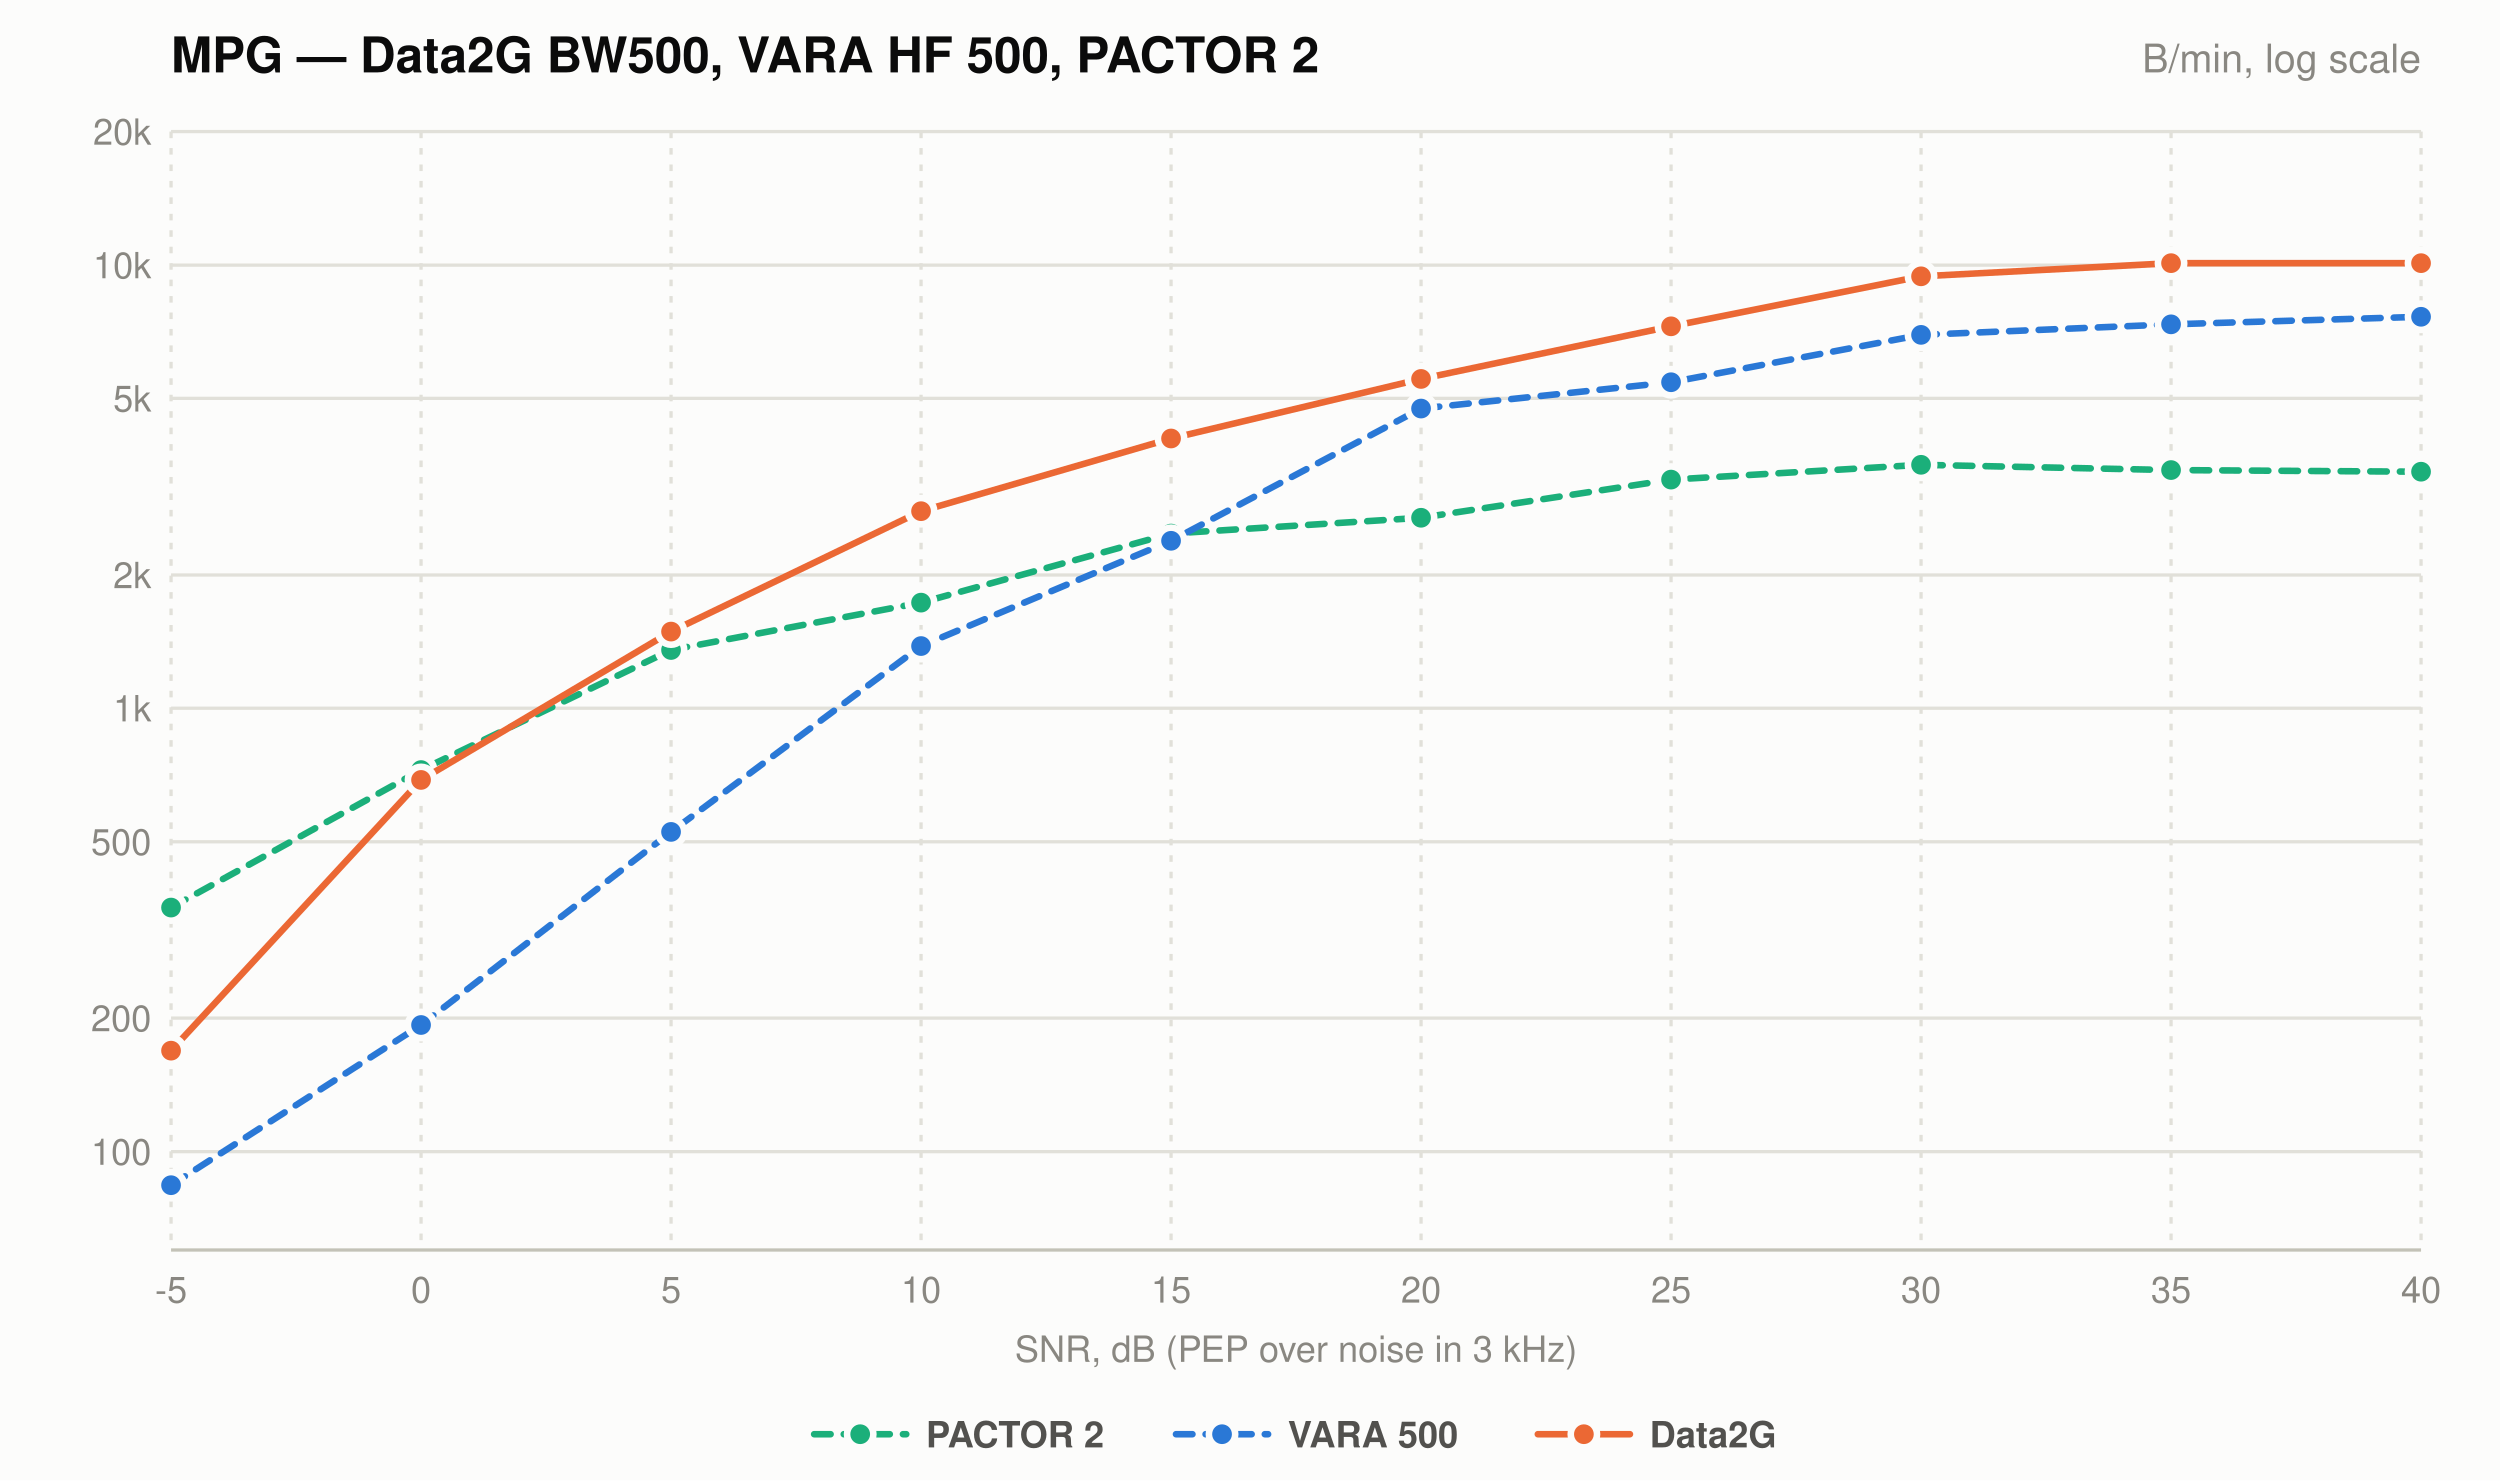
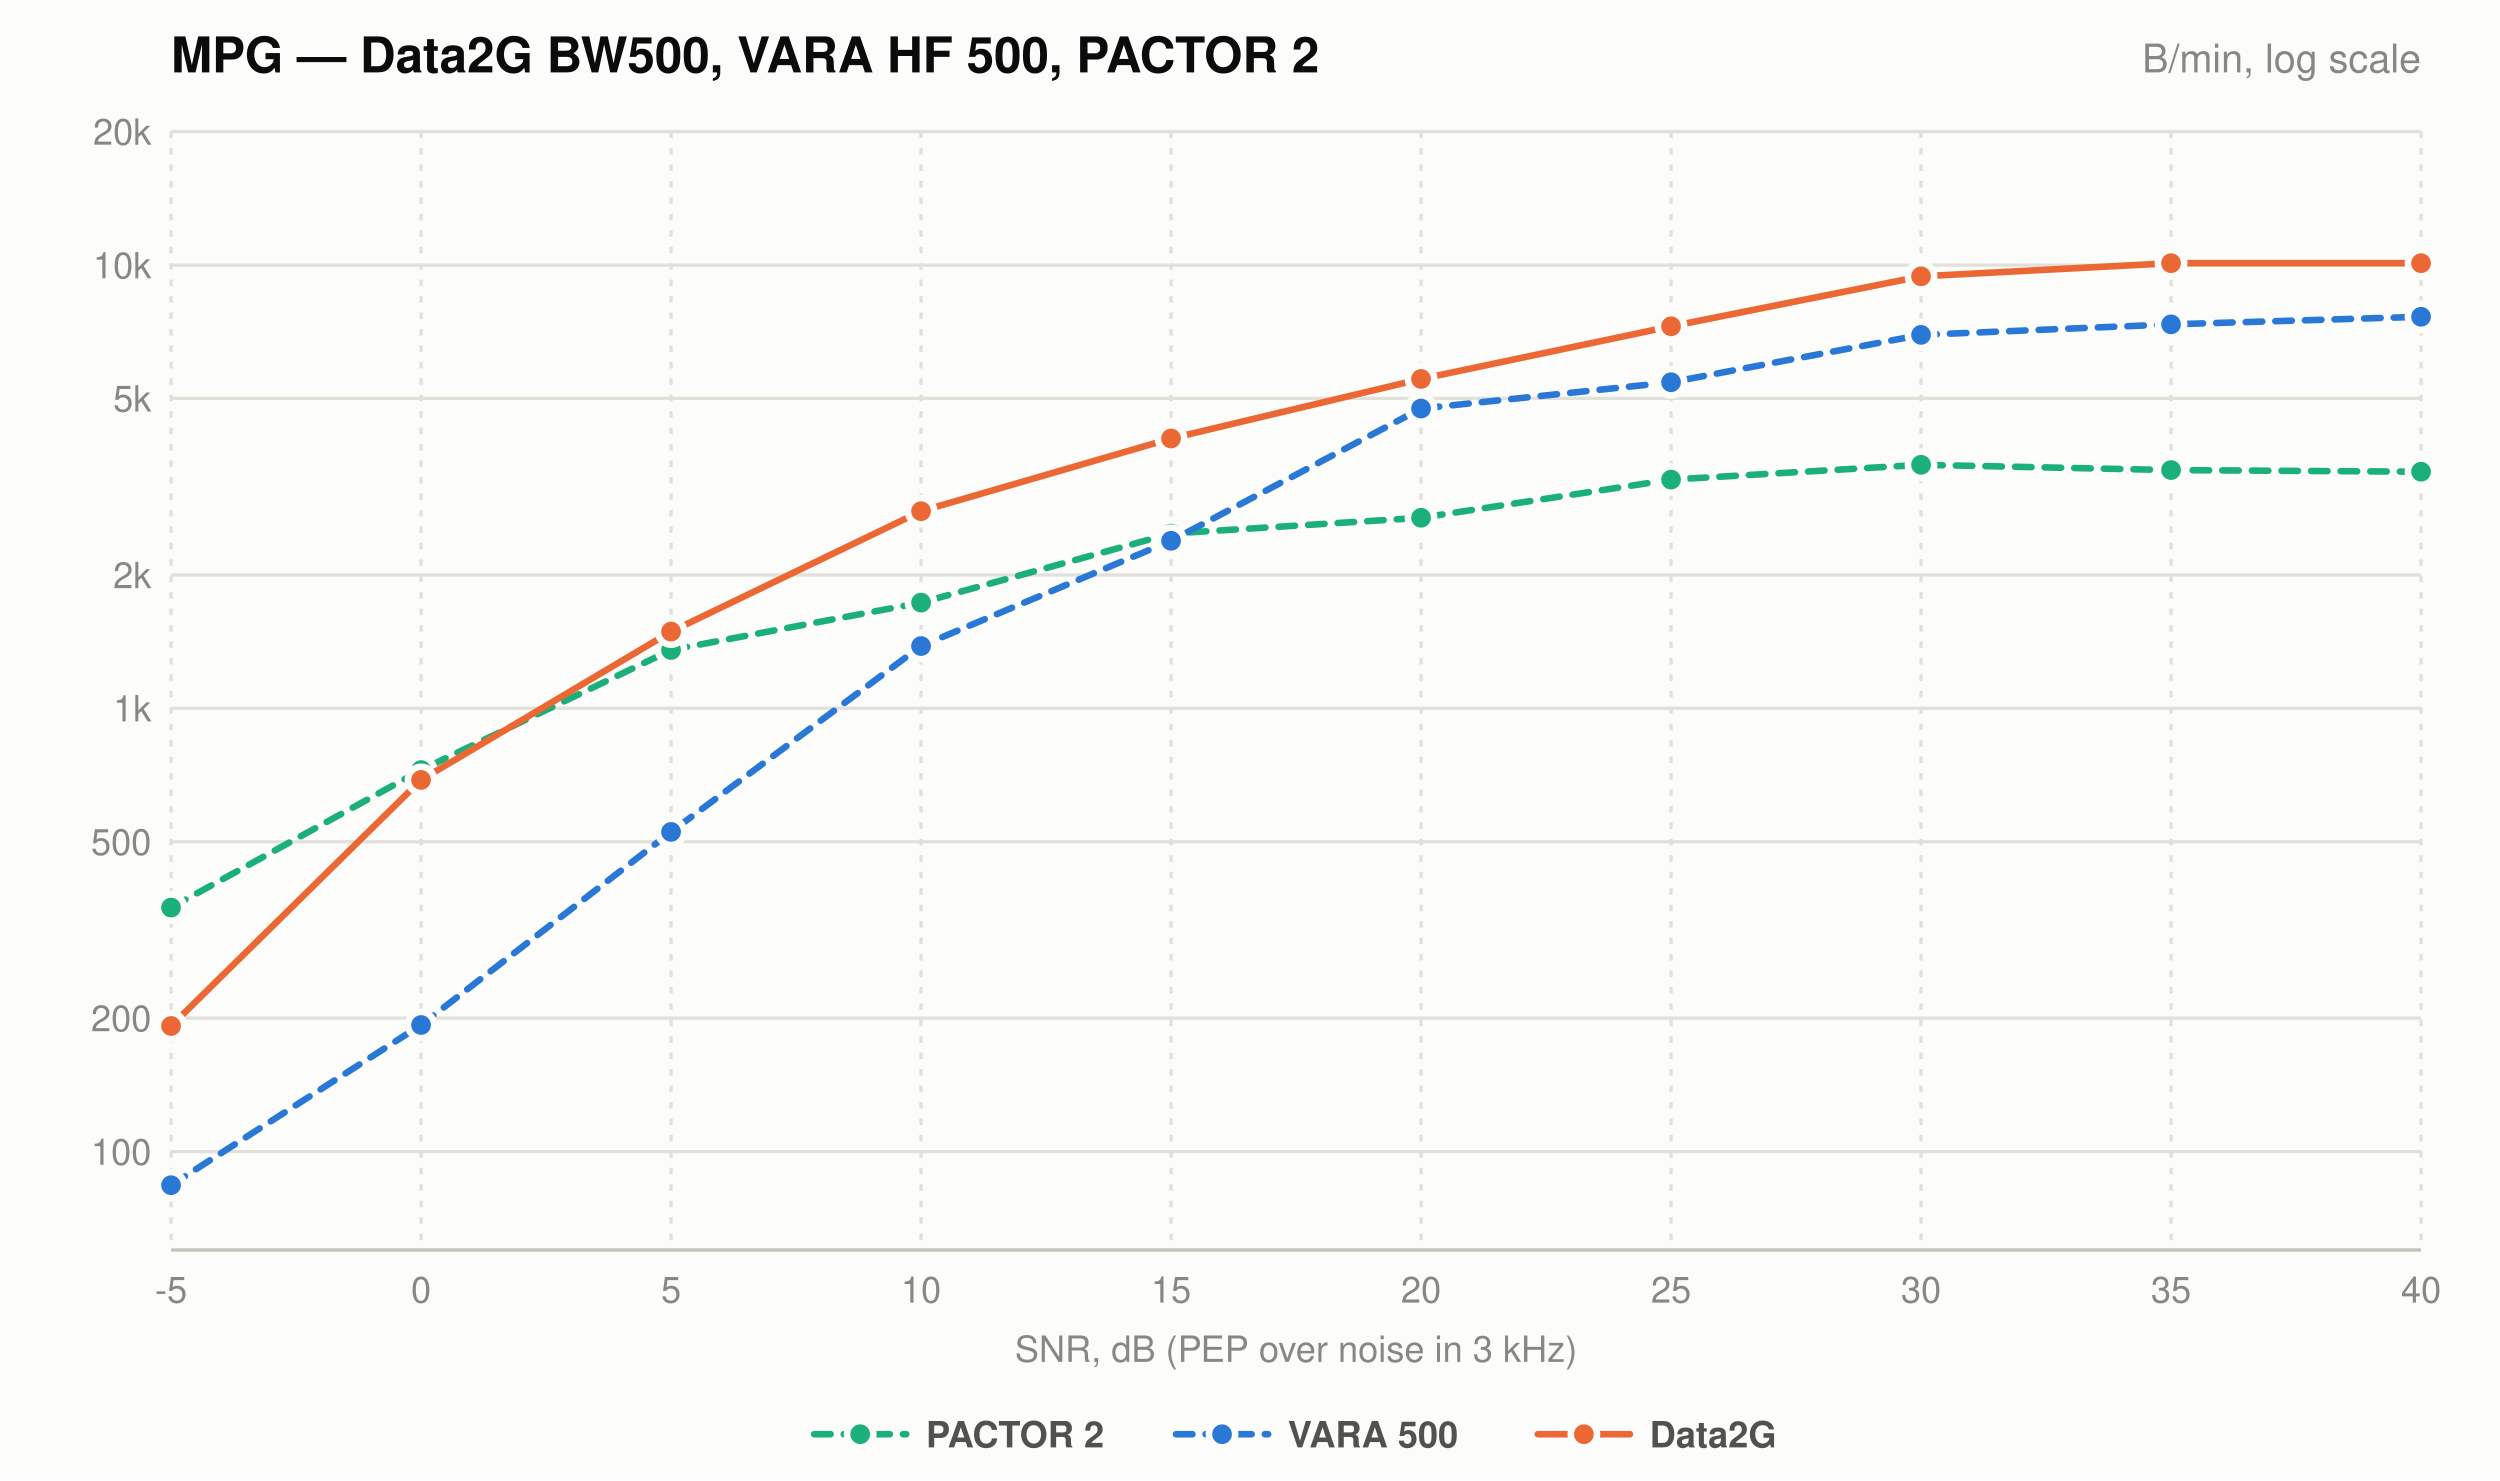
<svg xmlns="http://www.w3.org/2000/svg" viewBox="0 0 760 450" width="760" height="450" font-family="-apple-system, BlinkMacSystemFont, 'Segoe UI', Helvetica, Arial, sans-serif">
  <rect width="760" height="450" fill="#fcfcfb" />
  <text x="52" y="22" font-size="15" font-weight="600" fill="#0b0b0b">MPG — Data2G BW500, VARA HF 500, PACTOR 2</text>
  <text x="736" y="22" font-size="12" fill="#898781" text-anchor="end">B/min, log scale</text>
  <line x1="52" x2="736" y1="350.1" y2="350.1" stroke="#e1e0d9" />
  <text x="46" y="354.1" font-size="11" fill="#898781" text-anchor="end">100</text>
  <line x1="52" x2="736" y1="309.5" y2="309.5" stroke="#e1e0d9" />
  <text x="46" y="313.5" font-size="11" fill="#898781" text-anchor="end">200</text>
  <line x1="52" x2="736" y1="255.9" y2="255.9" stroke="#e1e0d9" />
  <text x="46" y="259.9" font-size="11" fill="#898781" text-anchor="end">500</text>
  <line x1="52" x2="736" y1="215.3" y2="215.3" stroke="#e1e0d9" />
  <text x="46" y="219.3" font-size="11" fill="#898781" text-anchor="end">1k</text>
  <line x1="52" x2="736" y1="174.8" y2="174.8" stroke="#e1e0d9" />
  <text x="46" y="178.8" font-size="11" fill="#898781" text-anchor="end">2k</text>
  <line x1="52" x2="736" y1="121.1" y2="121.1" stroke="#e1e0d9" />
  <text x="46" y="125.1" font-size="11" fill="#898781" text-anchor="end">5k</text>
  <line x1="52" x2="736" y1="80.6" y2="80.6" stroke="#e1e0d9" />
  <text x="46" y="84.6" font-size="11" fill="#898781" text-anchor="end">10k</text>
  <line x1="52" x2="736" y1="40.0" y2="40.0" stroke="#e1e0d9" />
  <text x="46" y="44.0" font-size="11" fill="#898781" text-anchor="end">20k</text>
  <line x1="52.0" x2="52.0" y1="40" y2="380" stroke="#e1e0d9" stroke-dasharray="2 3" />
  <text x="52.0" y="396" font-size="11" fill="#898781" text-anchor="middle">-5</text>
  <line x1="128.0" x2="128.0" y1="40" y2="380" stroke="#e1e0d9" stroke-dasharray="2 3" />
  <text x="128.0" y="396" font-size="11" fill="#898781" text-anchor="middle">0</text>
  <line x1="204.0" x2="204.0" y1="40" y2="380" stroke="#e1e0d9" stroke-dasharray="2 3" />
  <text x="204.0" y="396" font-size="11" fill="#898781" text-anchor="middle">5</text>
  <line x1="280.0" x2="280.0" y1="40" y2="380" stroke="#e1e0d9" stroke-dasharray="2 3" />
  <text x="280.0" y="396" font-size="11" fill="#898781" text-anchor="middle">10</text>
  <line x1="356.0" x2="356.0" y1="40" y2="380" stroke="#e1e0d9" stroke-dasharray="2 3" />
  <text x="356.0" y="396" font-size="11" fill="#898781" text-anchor="middle">15</text>
  <line x1="432.0" x2="432.0" y1="40" y2="380" stroke="#e1e0d9" stroke-dasharray="2 3" />
  <text x="432.0" y="396" font-size="11" fill="#898781" text-anchor="middle">20</text>
  <line x1="508.0" x2="508.0" y1="40" y2="380" stroke="#e1e0d9" stroke-dasharray="2 3" />
  <text x="508.0" y="396" font-size="11" fill="#898781" text-anchor="middle">25</text>
  <line x1="584.0" x2="584.0" y1="40" y2="380" stroke="#e1e0d9" stroke-dasharray="2 3" />
  <text x="584.0" y="396" font-size="11" fill="#898781" text-anchor="middle">30</text>
  <line x1="660.0" x2="660.0" y1="40" y2="380" stroke="#e1e0d9" stroke-dasharray="2 3" />
  <text x="660.0" y="396" font-size="11" fill="#898781" text-anchor="middle">35</text>
  <line x1="736.0" x2="736.0" y1="40" y2="380" stroke="#e1e0d9" stroke-dasharray="2 3" />
  <text x="736.0" y="396" font-size="11" fill="#898781" text-anchor="middle">40</text>
  <line x1="52" x2="736" y1="380" y2="380" stroke="#c3c2b7" />
  <text x="394.0" y="414" font-size="11" fill="#898781" text-anchor="middle">SNR, dB (PEP over noise in 3 kHz)</text>
  <path d="M52.0,275.9L128.0,234.1L204.0,197.6L280.0,183.2L356.0,162.2L432.0,157.4L508.0,145.8L584.0,141.3L660.0,142.9L736.0,143.4" fill="none" stroke="#1baf7a" stroke-width="2" stroke-linejoin="round" stroke-linecap="round" stroke-dasharray="5 4" />
  <circle cx="52.0" cy="275.9" r="4" fill="#1baf7a" stroke="#fcfcfb" stroke-width="2" />
  <circle cx="128.0" cy="234.1" r="4" fill="#1baf7a" stroke="#fcfcfb" stroke-width="2" />
  <circle cx="204.0" cy="197.6" r="4" fill="#1baf7a" stroke="#fcfcfb" stroke-width="2" />
  <circle cx="280.0" cy="183.2" r="4" fill="#1baf7a" stroke="#fcfcfb" stroke-width="2" />
  <circle cx="356.0" cy="162.2" r="4" fill="#1baf7a" stroke="#fcfcfb" stroke-width="2" />
  <circle cx="432.0" cy="157.4" r="4" fill="#1baf7a" stroke="#fcfcfb" stroke-width="2" />
  <circle cx="508.0" cy="145.8" r="4" fill="#1baf7a" stroke="#fcfcfb" stroke-width="2" />
  <circle cx="584.0" cy="141.3" r="4" fill="#1baf7a" stroke="#fcfcfb" stroke-width="2" />
  <circle cx="660.0" cy="142.9" r="4" fill="#1baf7a" stroke="#fcfcfb" stroke-width="2" />
  <circle cx="736.0" cy="143.4" r="4" fill="#1baf7a" stroke="#fcfcfb" stroke-width="2" />
  <path d="M52.0,360.3L128.0,311.6L204.0,252.9L280.0,196.4L356.0,164.4L432.0,124.2L508.0,116.2L584.0,101.8L660.0,98.6L736.0,96.3" fill="none" stroke="#2a78d6" stroke-width="2" stroke-linejoin="round" stroke-linecap="round" stroke-dasharray="5 4" />
  <circle cx="52.0" cy="360.3" r="4" fill="#2a78d6" stroke="#fcfcfb" stroke-width="2" />
  <circle cx="128.0" cy="311.6" r="4" fill="#2a78d6" stroke="#fcfcfb" stroke-width="2" />
  <circle cx="204.0" cy="252.9" r="4" fill="#2a78d6" stroke="#fcfcfb" stroke-width="2" />
  <circle cx="280.0" cy="196.4" r="4" fill="#2a78d6" stroke="#fcfcfb" stroke-width="2" />
  <circle cx="356.0" cy="164.4" r="4" fill="#2a78d6" stroke="#fcfcfb" stroke-width="2" />
  <circle cx="432.0" cy="124.2" r="4" fill="#2a78d6" stroke="#fcfcfb" stroke-width="2" />
  <circle cx="508.0" cy="116.2" r="4" fill="#2a78d6" stroke="#fcfcfb" stroke-width="2" />
  <circle cx="584.0" cy="101.8" r="4" fill="#2a78d6" stroke="#fcfcfb" stroke-width="2" />
  <circle cx="660.0" cy="98.6" r="4" fill="#2a78d6" stroke="#fcfcfb" stroke-width="2" />
  <circle cx="736.0" cy="96.3" r="4" fill="#2a78d6" stroke="#fcfcfb" stroke-width="2" />
-   <path d="M52.0,319.4L128.0,237.1L204.0,192.0L280.0,155.4L356.0,133.3L432.0,115.2L508.0,99.2L584.0,84.0L660.0,80.0L736.0,80.0" fill="none" stroke="#eb6834" stroke-width="2" stroke-linejoin="round" stroke-linecap="round" />
-   <circle cx="52.0" cy="319.4" r="4" fill="#eb6834" stroke="#fcfcfb" stroke-width="2" />
+   <path d="M52.0,311.9L128.0,237.1L204.0,192.0L280.0,155.4L356.0,133.3L432.0,115.2L508.0,99.2L584.0,84.0L660.0,80.0L736.0,80.0" fill="none" stroke="#eb6834" stroke-width="2" stroke-linejoin="round" stroke-linecap="round" />
+   <circle cx="52.0" cy="311.9" r="4" fill="#eb6834" stroke="#fcfcfb" stroke-width="2" />
  <circle cx="128.0" cy="237.1" r="4" fill="#eb6834" stroke="#fcfcfb" stroke-width="2" />
  <circle cx="204.0" cy="192.0" r="4" fill="#eb6834" stroke="#fcfcfb" stroke-width="2" />
  <circle cx="280.0" cy="155.4" r="4" fill="#eb6834" stroke="#fcfcfb" stroke-width="2" />
  <circle cx="356.0" cy="133.3" r="4" fill="#eb6834" stroke="#fcfcfb" stroke-width="2" />
  <circle cx="432.0" cy="115.2" r="4" fill="#eb6834" stroke="#fcfcfb" stroke-width="2" />
  <circle cx="508.0" cy="99.2" r="4" fill="#eb6834" stroke="#fcfcfb" stroke-width="2" />
  <circle cx="584.0" cy="84.0" r="4" fill="#eb6834" stroke="#fcfcfb" stroke-width="2" />
  <circle cx="660.0" cy="80.0" r="4" fill="#eb6834" stroke="#fcfcfb" stroke-width="2" />
  <circle cx="736.0" cy="80.0" r="4" fill="#eb6834" stroke="#fcfcfb" stroke-width="2" />
  <line x1="247.5" x2="275.5" y1="436" y2="436" stroke="#1baf7a" stroke-width="2" stroke-linecap="round" stroke-dasharray="5 4" />
  <circle cx="261.5" cy="436" r="4" fill="#1baf7a" stroke="#fcfcfb" stroke-width="2" />
  <text x="281.5" y="440" font-size="11" font-weight="600" fill="#52514e">PACTOR 2</text>
  <line x1="357.5" x2="385.5" y1="436" y2="436" stroke="#2a78d6" stroke-width="2" stroke-linecap="round" stroke-dasharray="5 4" />
  <circle cx="371.5" cy="436" r="4" fill="#2a78d6" stroke="#fcfcfb" stroke-width="2" />
  <text x="391.5" y="440" font-size="11" font-weight="600" fill="#52514e">VARA 500</text>
  <line x1="467.5" x2="495.5" y1="436" y2="436" stroke="#eb6834" stroke-width="2" stroke-linecap="round" />
  <circle cx="481.5" cy="436" r="4" fill="#eb6834" stroke="#fcfcfb" stroke-width="2" />
  <text x="501.5" y="440" font-size="11" font-weight="600" fill="#52514e">Data2G</text>
</svg>
